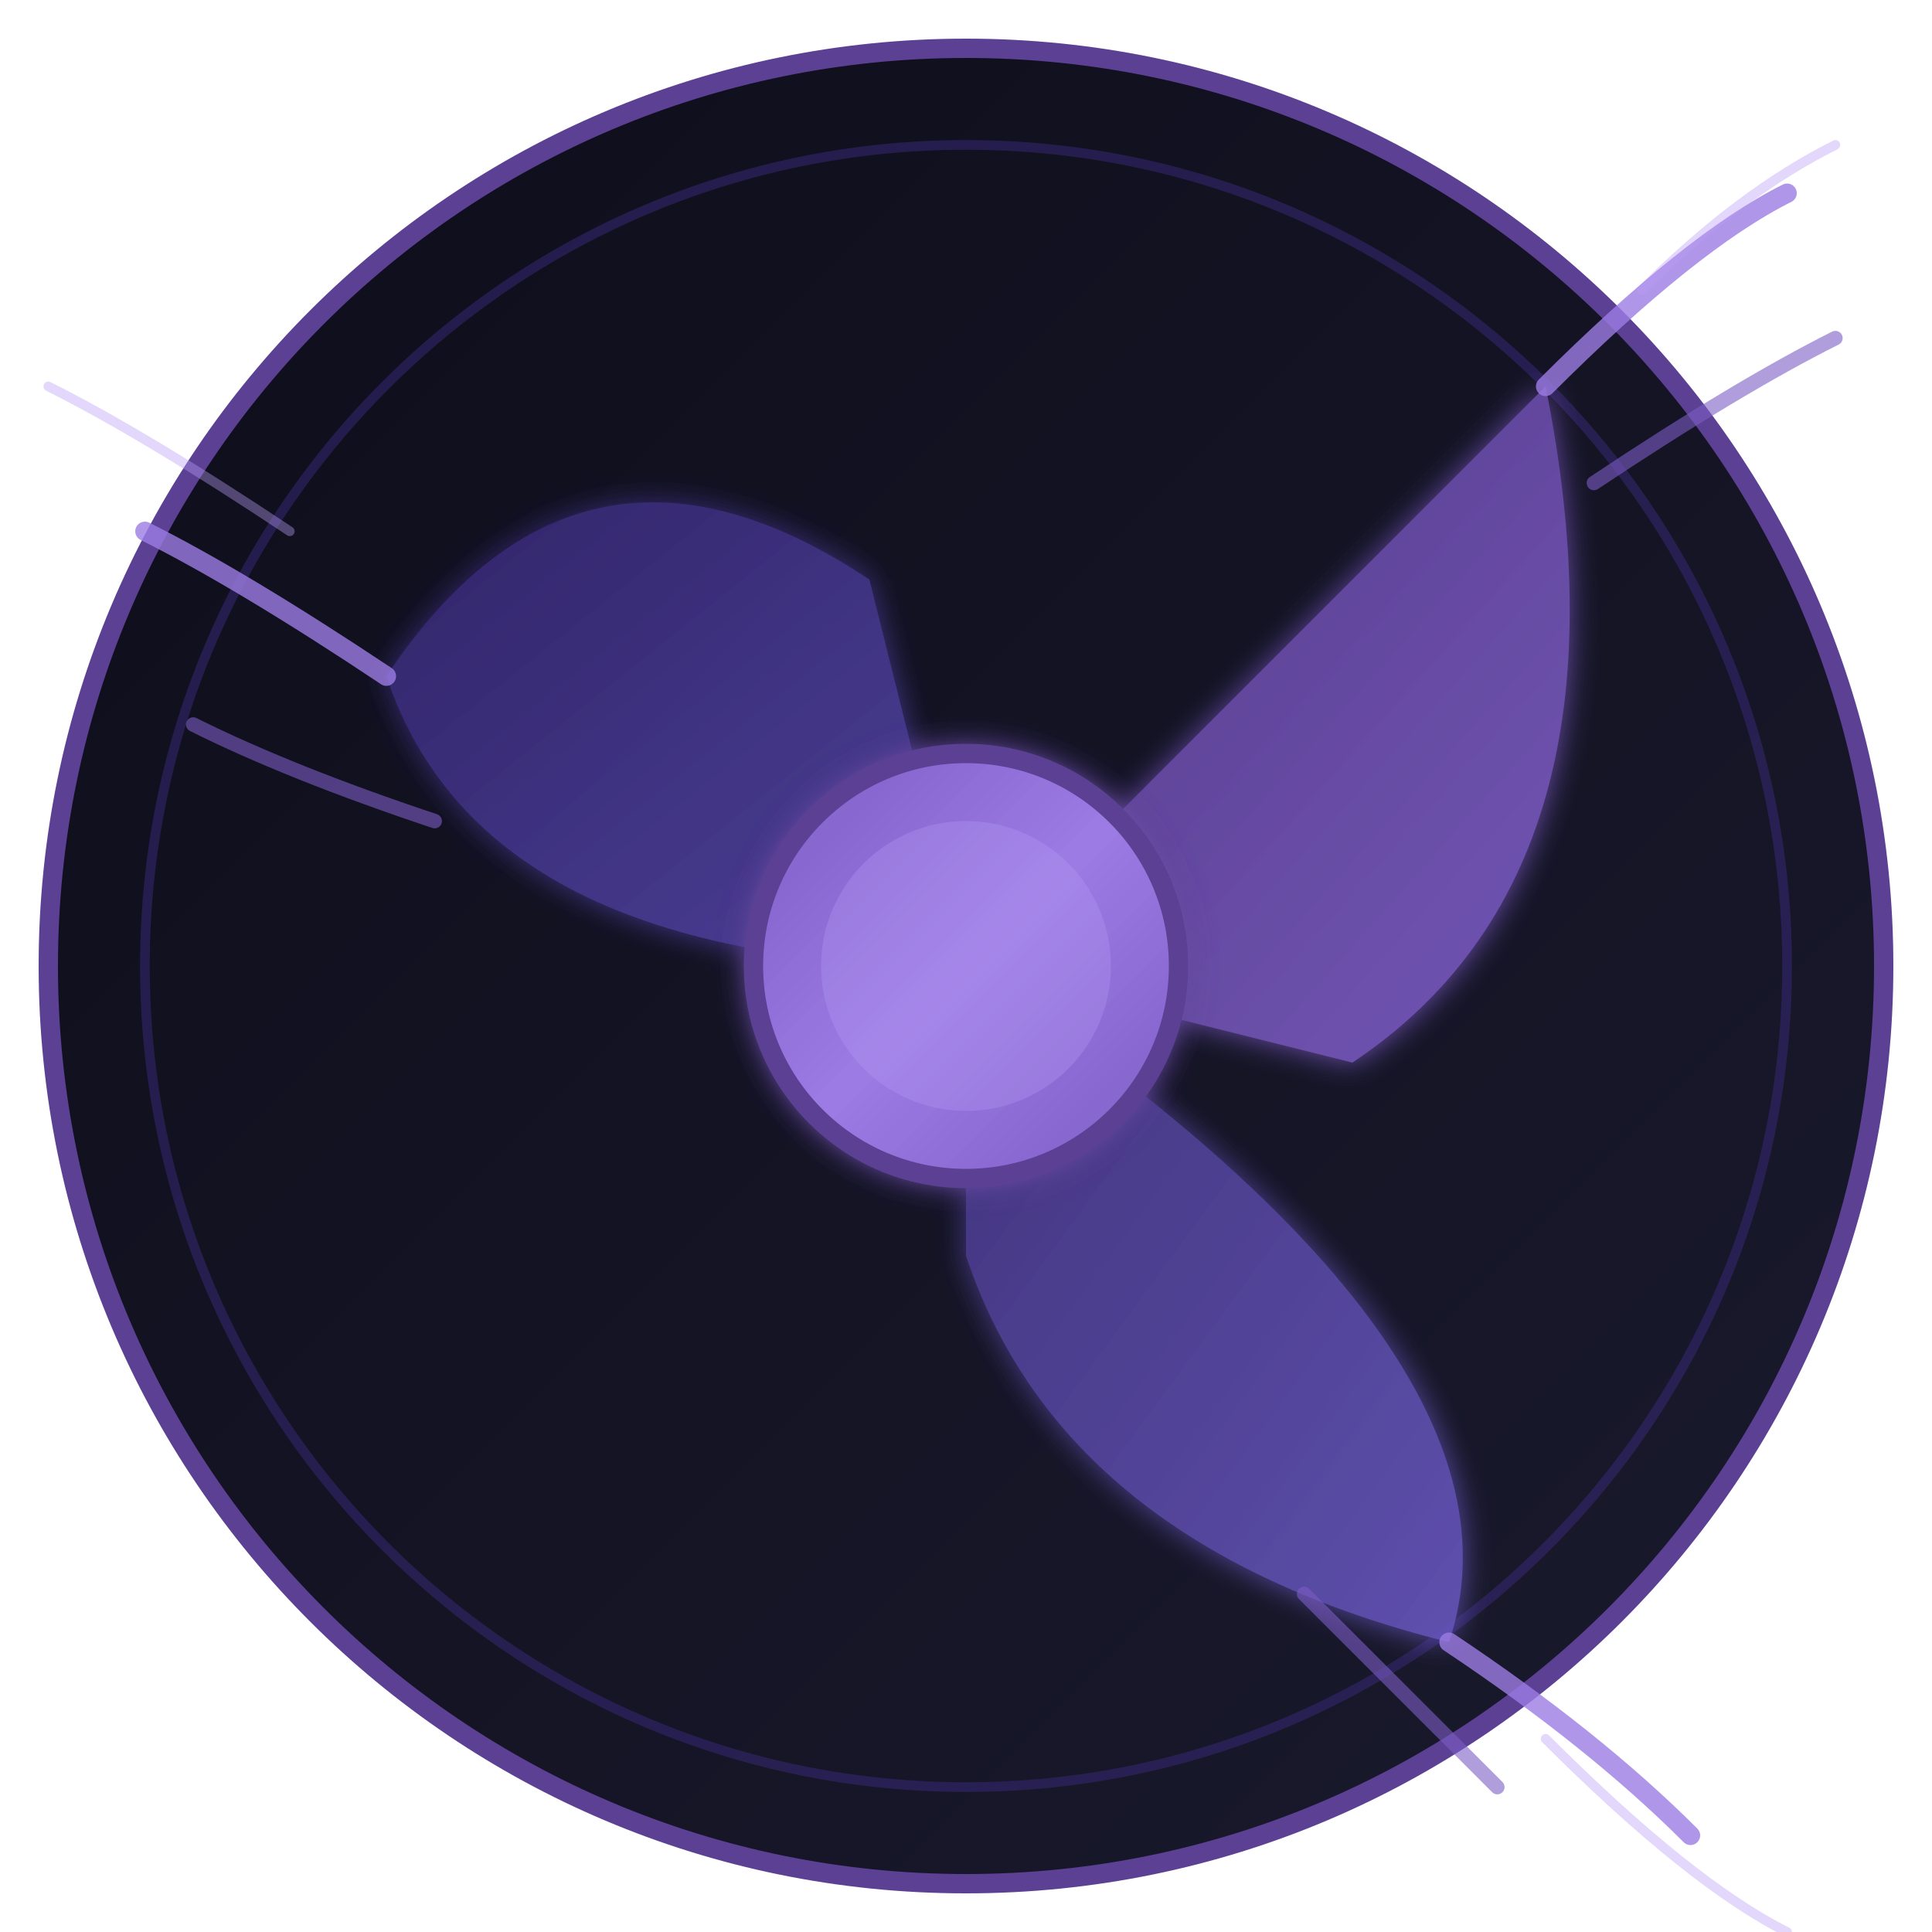
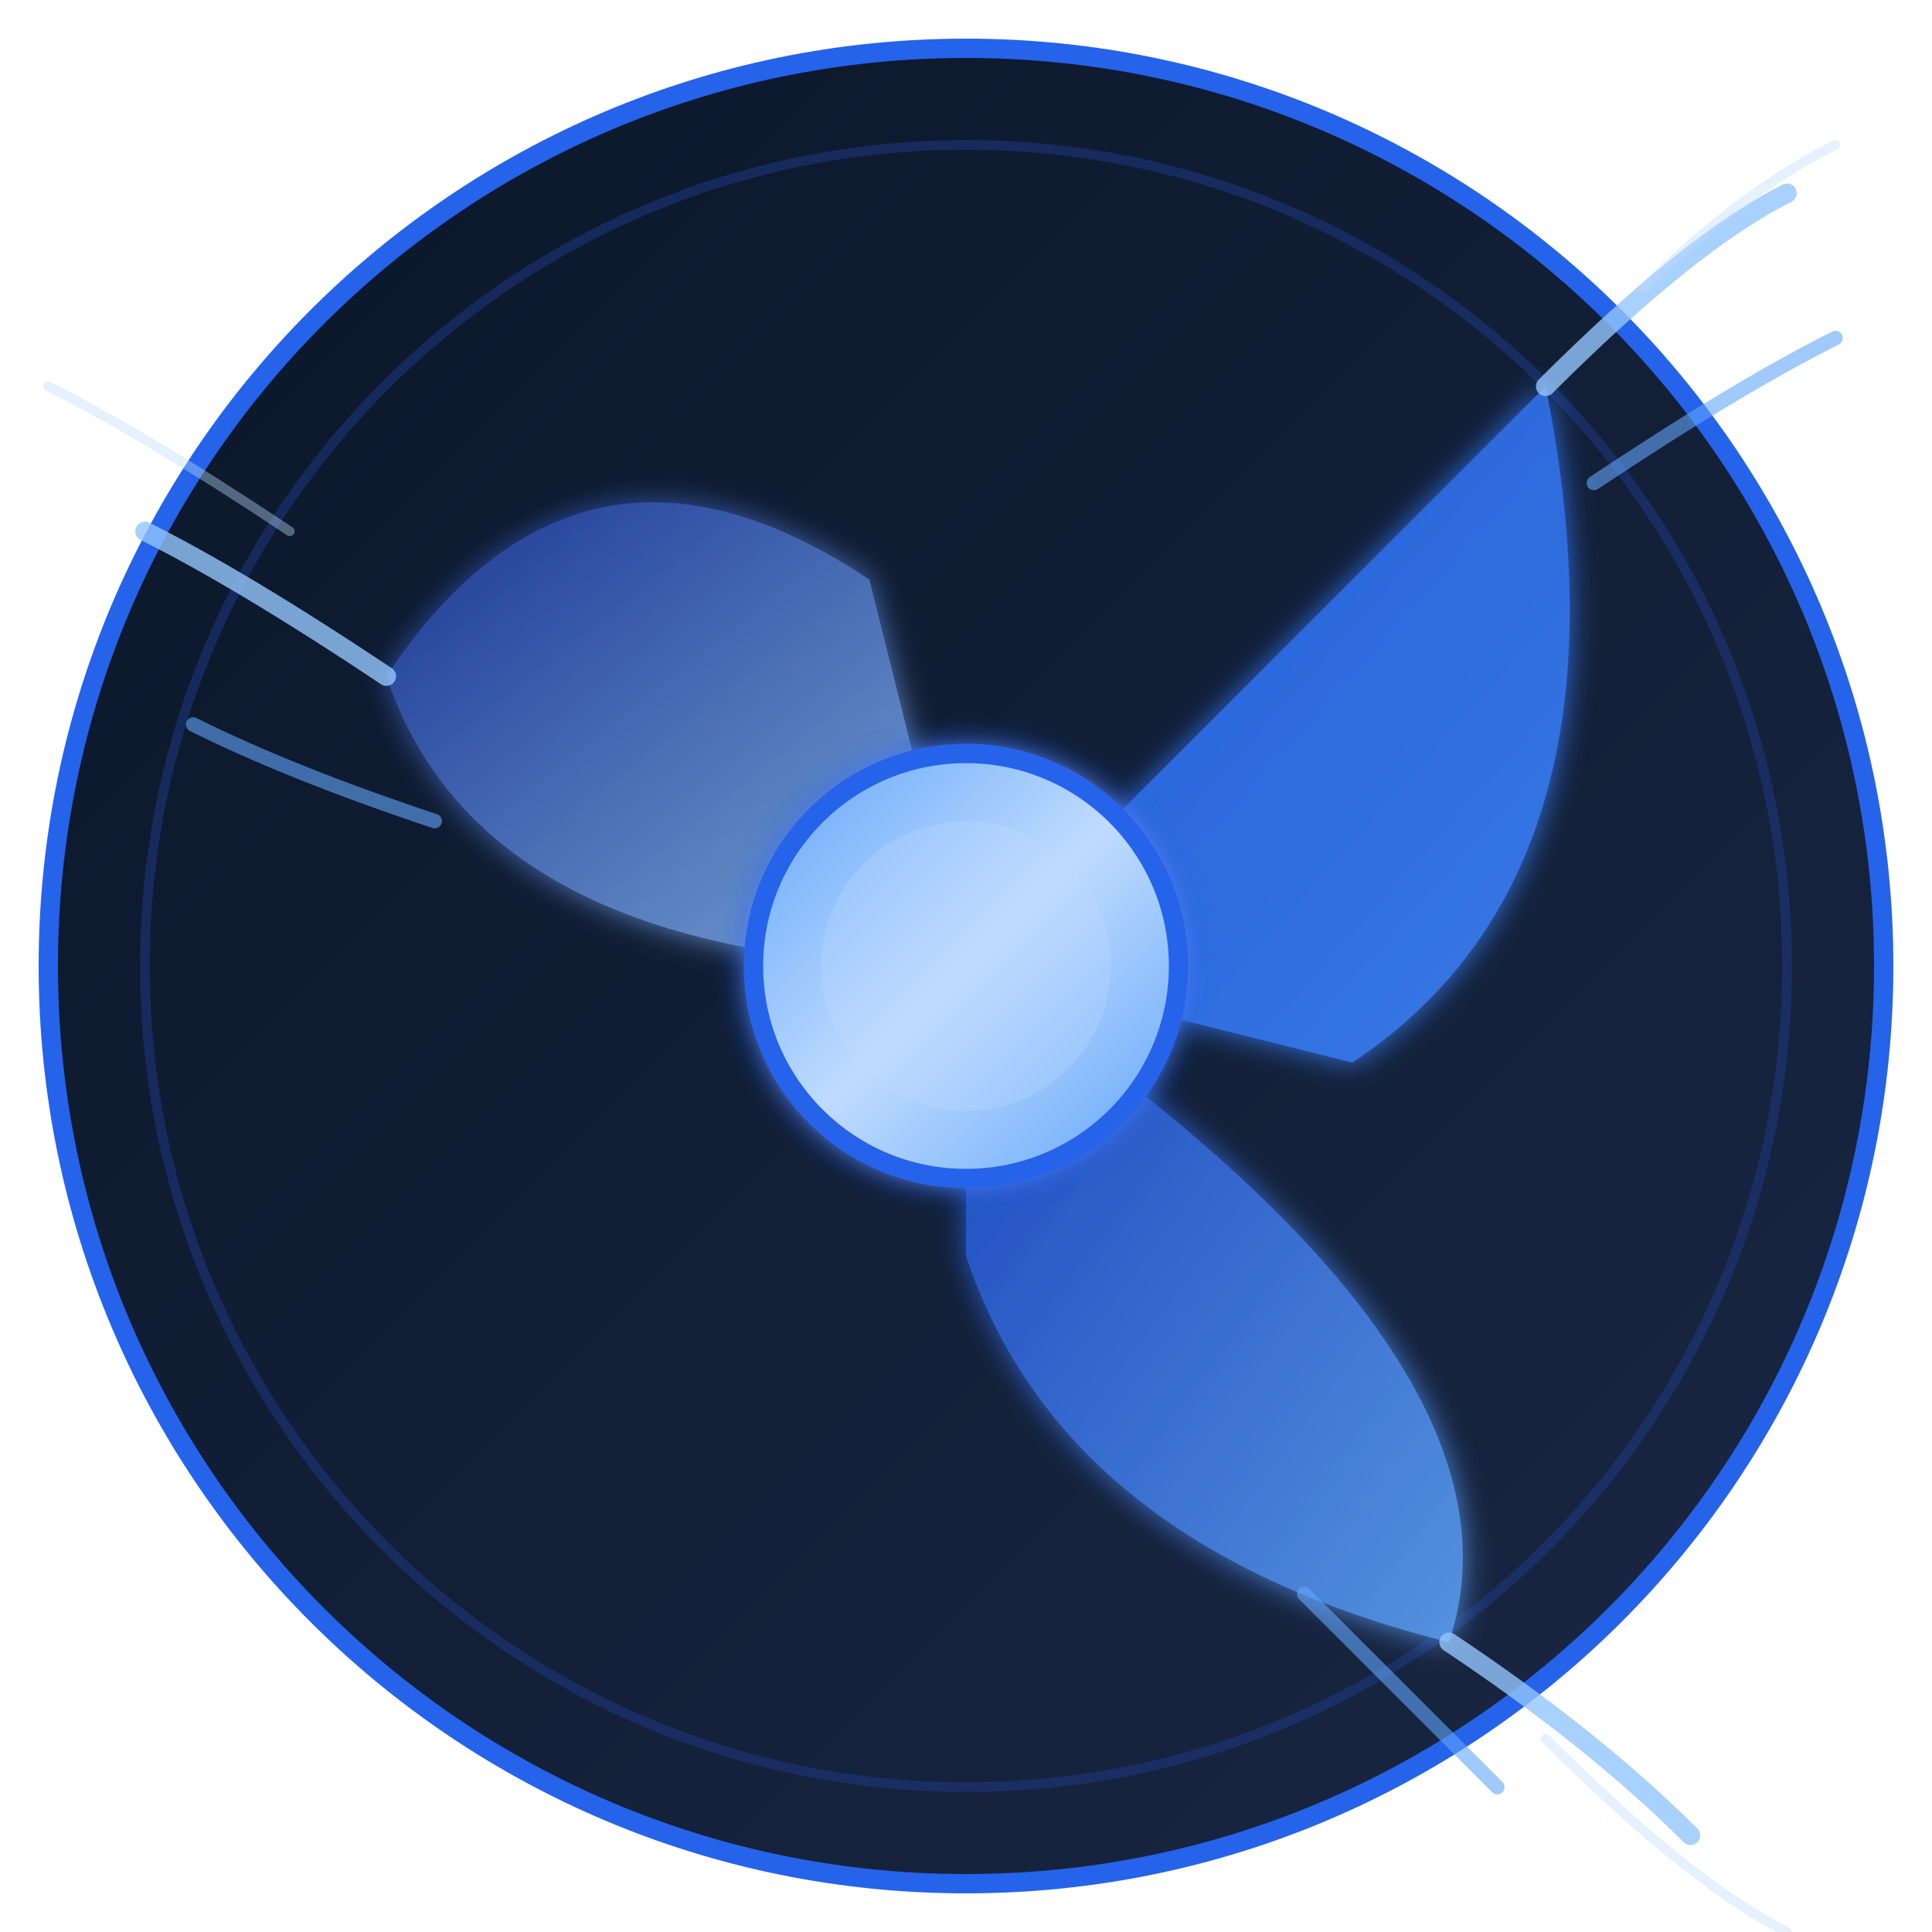
<svg xmlns="http://www.w3.org/2000/svg" viewBox="0 0 200 200">
  <defs>
    <linearGradient id="bg" x1="0%" y1="0%" x2="100%" y2="100%">
-       <stop offset="0%" style="stop-color:#0d0d1a" />
-       <stop offset="100%" style="stop-color:#1a1a2e" />
+       <stop offset="0%" style="stop-color:#0a1628" />
+       <stop offset="100%" style="stop-color:#1a2744" />
    </linearGradient>
    <linearGradient id="blade1" x1="0%" y1="0%" x2="100%" y2="100%">
-       <stop offset="0%" style="stop-color:#5c4094" />
-       <stop offset="100%" style="stop-color:#7c5cc4" />
+       <stop offset="0%" style="stop-color:#2563eb" />
+       <stop offset="100%" style="stop-color:#3b82f6" />
    </linearGradient>
    <linearGradient id="blade2" x1="0%" y1="0%" x2="100%" y2="100%">
-       <stop offset="0%" style="stop-color:#4a3a8c" />
-       <stop offset="100%" style="stop-color:#6a5ac4" />
+       <stop offset="0%" style="stop-color:#1d4ed8" />
+       <stop offset="100%" style="stop-color:#60a5fa" />
    </linearGradient>
    <linearGradient id="blade3" x1="0%" y1="0%" x2="100%" y2="100%">
-       <stop offset="0%" style="stop-color:#3a2a7c" />
-       <stop offset="100%" style="stop-color:#5a4ab4" />
+       <stop offset="0%" style="stop-color:#1e40af" />
+       <stop offset="100%" style="stop-color:#93c5fd" />
    </linearGradient>
    <linearGradient id="core" x1="0%" y1="0%" x2="100%" y2="100%">
-       <stop offset="0%" style="stop-color:#7c5cc4" />
-       <stop offset="50%" style="stop-color:#9c7ce4" />
-       <stop offset="100%" style="stop-color:#7c5cc4" />
+       <stop offset="0%" style="stop-color:#60a5fa" />
+       <stop offset="50%" style="stop-color:#bfdbfe" />
+       <stop offset="100%" style="stop-color:#60a5fa" />
    </linearGradient>
    <filter id="glow">
      <feGaussianBlur stdDeviation="1.5" result="coloredBlur" />
      <feMerge>
        <feMergeNode in="coloredBlur" />
        <feMergeNode in="SourceGraphic" />
      </feMerge>
    </filter>
  </defs>
-   <circle cx="100" cy="100" r="95" fill="url(#bg)" stroke="#5c4094" stroke-width="2" />
-   <circle cx="100" cy="100" r="85" fill="none" stroke="#3a2a7c" stroke-width="1" opacity="0.5" />
+   <circle cx="100" cy="100" r="95" fill="url(#bg)" stroke="#2563eb" stroke-width="2" />
+   <circle cx="100" cy="100" r="85" fill="none" stroke="#1e3a8a" stroke-width="1" opacity="0.5" />
  <path d="M 100 100 Q 140 60 160 40 Q 170 90 140 110 Z" fill="url(#blade1)" opacity="0.9" filter="url(#glow)" />
  <path d="M 100 100 Q 160 140 150 170 Q 110 160 100 130 Z" fill="url(#blade2)" opacity="0.85" filter="url(#glow)" />
  <path d="M 100 100 Q 50 100 40 70 Q 60 40 90 60 Z" fill="url(#blade3)" opacity="0.8" filter="url(#glow)" />
-   <path d="M 160 40 Q 175 25 185 20" stroke="#9c7ce4" stroke-width="2" fill="none" stroke-linecap="round" opacity="0.8" />
-   <path d="M 165 50 Q 180 40 190 35" stroke="#7c5cc4" stroke-width="1.5" fill="none" stroke-linecap="round" opacity="0.6" />
-   <path d="M 150 170 Q 165 180 175 190" stroke="#9c7ce4" stroke-width="2" fill="none" stroke-linecap="round" opacity="0.8" />
-   <path d="M 135 165 Q 145 175 155 185" stroke="#7c5cc4" stroke-width="1.5" fill="none" stroke-linecap="round" opacity="0.6" />
-   <path d="M 40 70 Q 25 60 15 55" stroke="#9c7ce4" stroke-width="2" fill="none" stroke-linecap="round" opacity="0.8" />
-   <path d="M 45 85 Q 30 80 20 75" stroke="#7c5cc4" stroke-width="1.5" fill="none" stroke-linecap="round" opacity="0.6" />
-   <circle cx="100" cy="100" r="22" fill="url(#core)" stroke="#5c4094" stroke-width="2" filter="url(#glow)" />
-   <circle cx="100" cy="100" r="15" fill="#b89cf4" opacity="0.3" />
-   <path d="M 170 30 Q 180 20 190 15" stroke="#b89cf4" stroke-width="1" fill="none" stroke-linecap="round" opacity="0.4" />
-   <path d="M 160 180 Q 175 195 185 200" stroke="#b89cf4" stroke-width="1" fill="none" stroke-linecap="round" opacity="0.4" />
-   <path d="M 30 55 Q 15 45 5 40" stroke="#b89cf4" stroke-width="1" fill="none" stroke-linecap="round" opacity="0.4" />
+   <path d="M 160 40 Q 175 25 185 20" stroke="#93c5fd" stroke-width="2" fill="none" stroke-linecap="round" opacity="0.8" />
+   <path d="M 165 50 Q 180 40 190 35" stroke="#60a5fa" stroke-width="1.5" fill="none" stroke-linecap="round" opacity="0.6" />
+   <path d="M 150 170 Q 165 180 175 190" stroke="#93c5fd" stroke-width="2" fill="none" stroke-linecap="round" opacity="0.8" />
+   <path d="M 135 165 Q 145 175 155 185" stroke="#60a5fa" stroke-width="1.5" fill="none" stroke-linecap="round" opacity="0.6" />
+   <path d="M 40 70 Q 25 60 15 55" stroke="#93c5fd" stroke-width="2" fill="none" stroke-linecap="round" opacity="0.8" />
+   <path d="M 45 85 Q 30 80 20 75" stroke="#60a5fa" stroke-width="1.5" fill="none" stroke-linecap="round" opacity="0.6" />
+   <circle cx="100" cy="100" r="22" fill="url(#core)" stroke="#2563eb" stroke-width="2" filter="url(#glow)" />
+   <circle cx="100" cy="100" r="15" fill="#bfdbfe" opacity="0.3" />
+   <path d="M 170 30 Q 180 20 190 15" stroke="#bfdbfe" stroke-width="1" fill="none" stroke-linecap="round" opacity="0.4" />
+   <path d="M 160 180 Q 175 195 185 200" stroke="#bfdbfe" stroke-width="1" fill="none" stroke-linecap="round" opacity="0.4" />
+   <path d="M 30 55 Q 15 45 5 40" stroke="#bfdbfe" stroke-width="1" fill="none" stroke-linecap="round" opacity="0.4" />
</svg>
